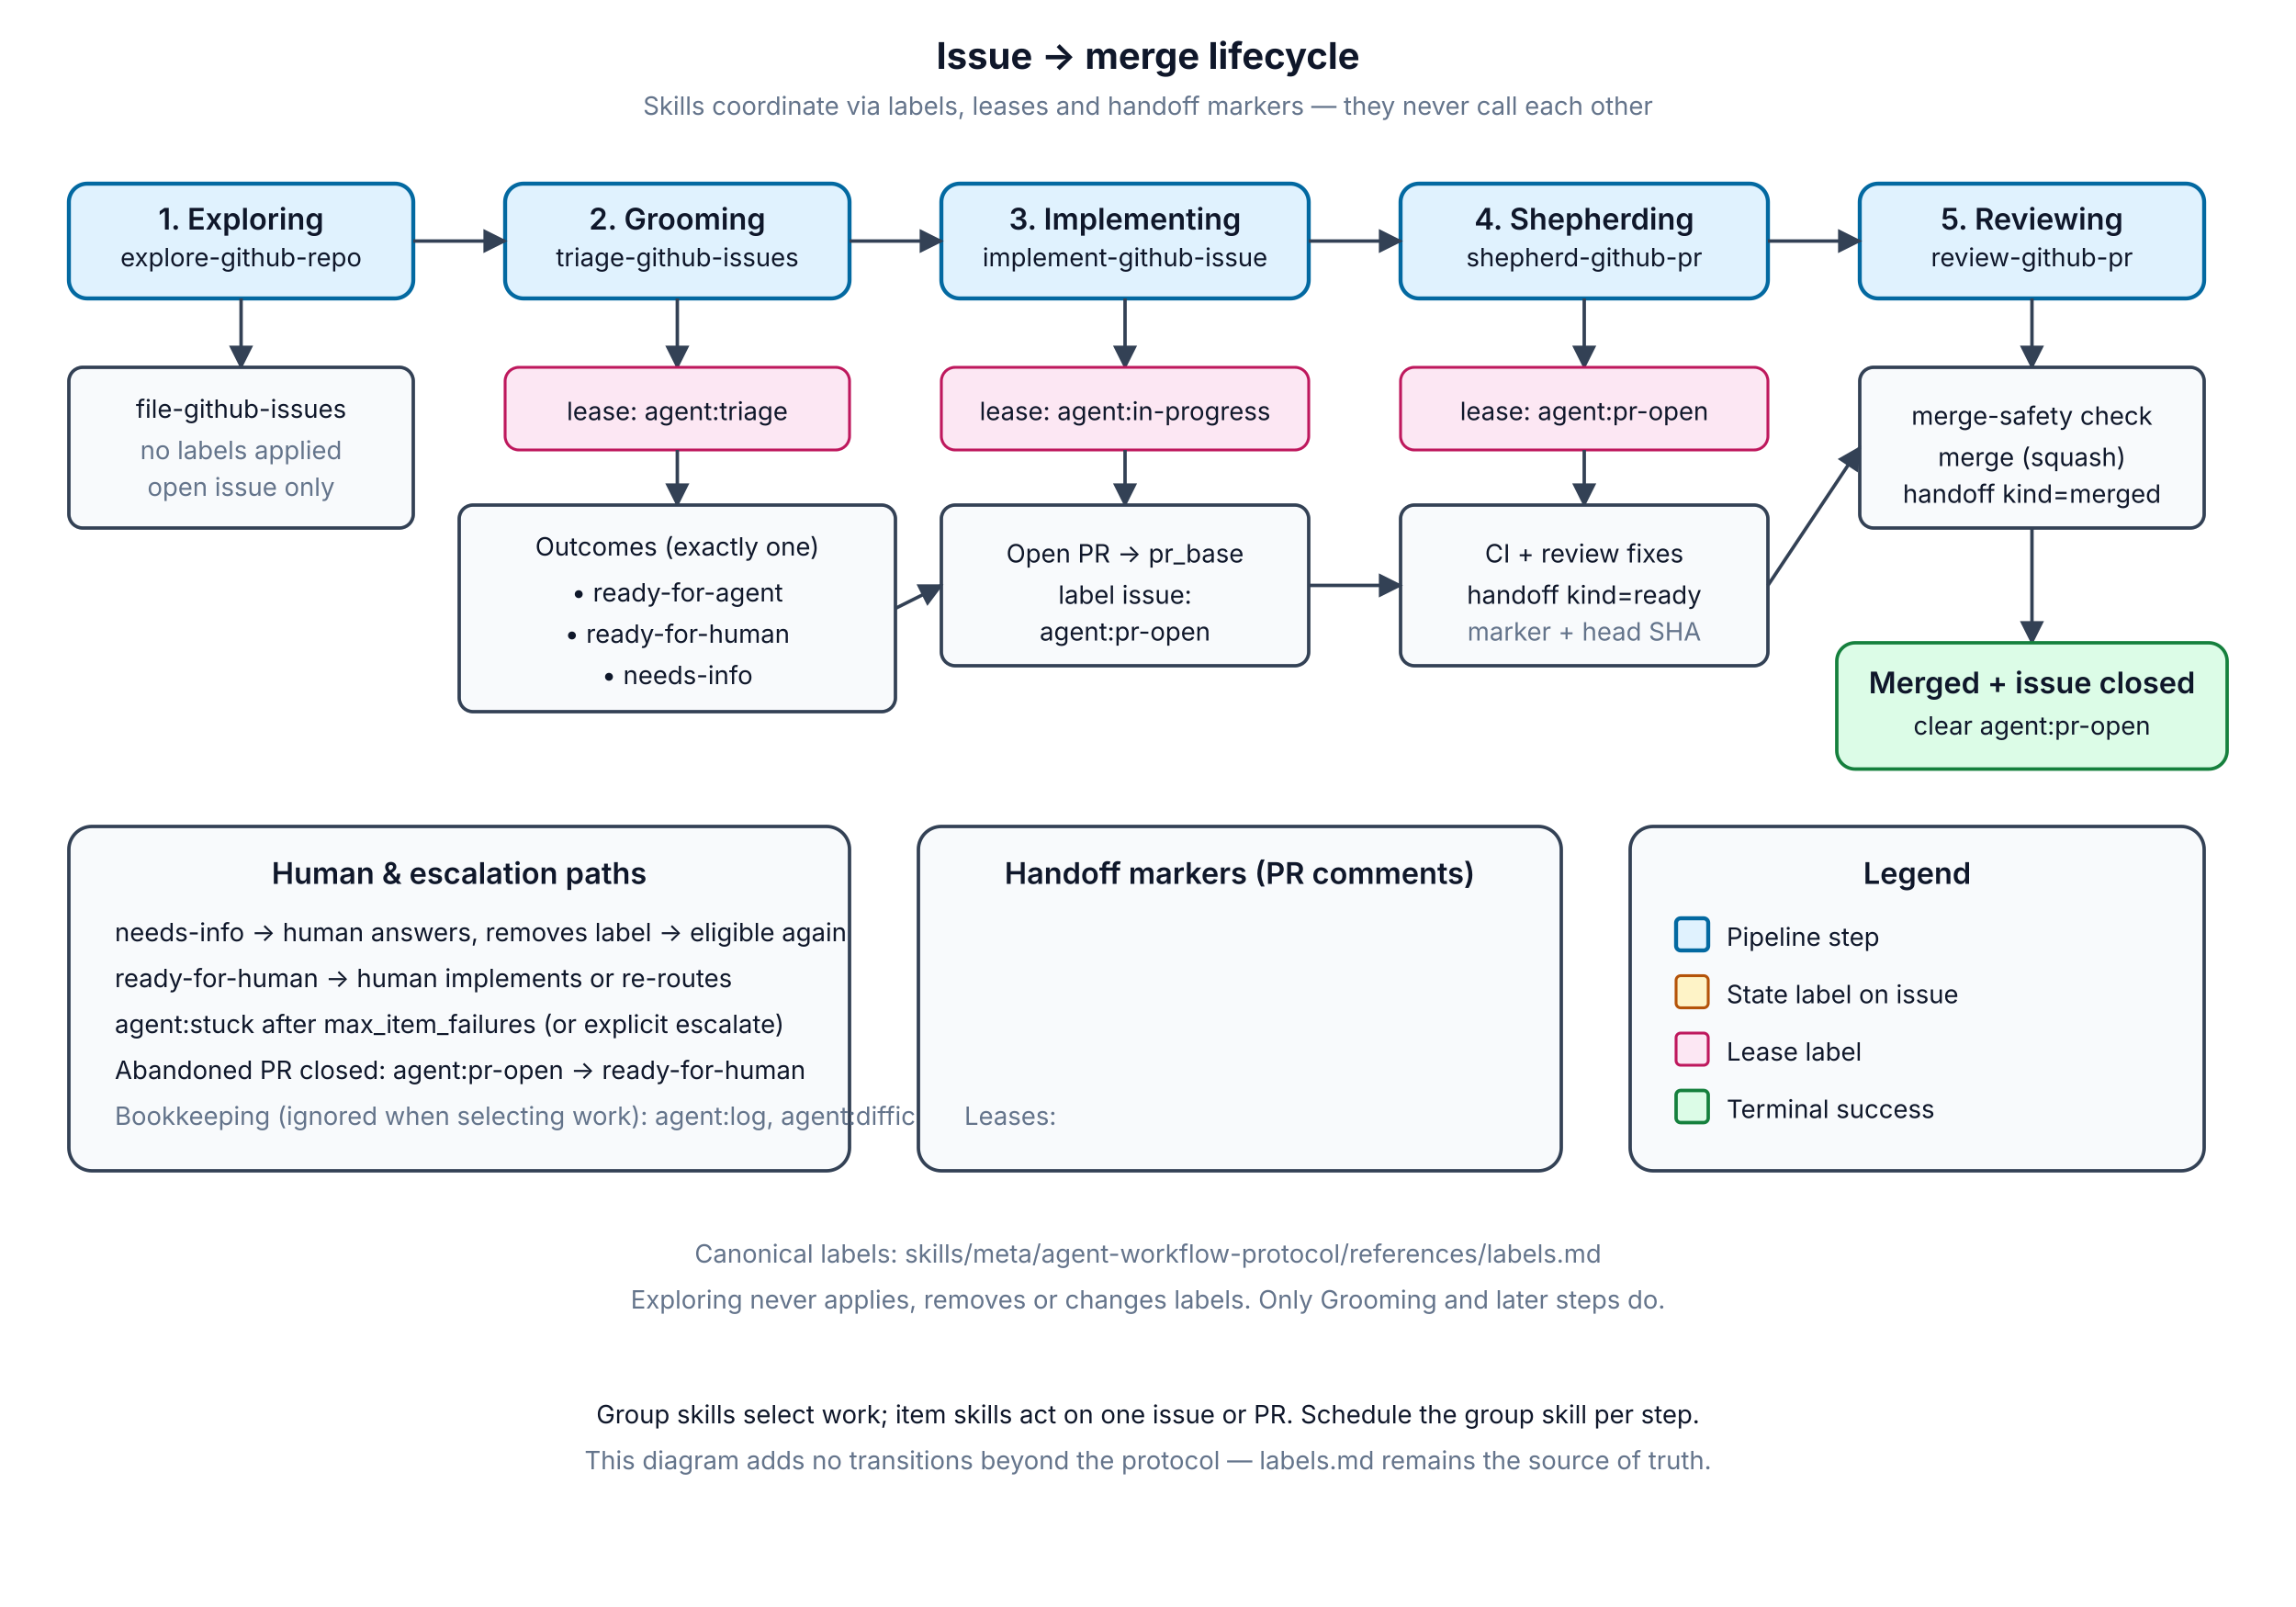
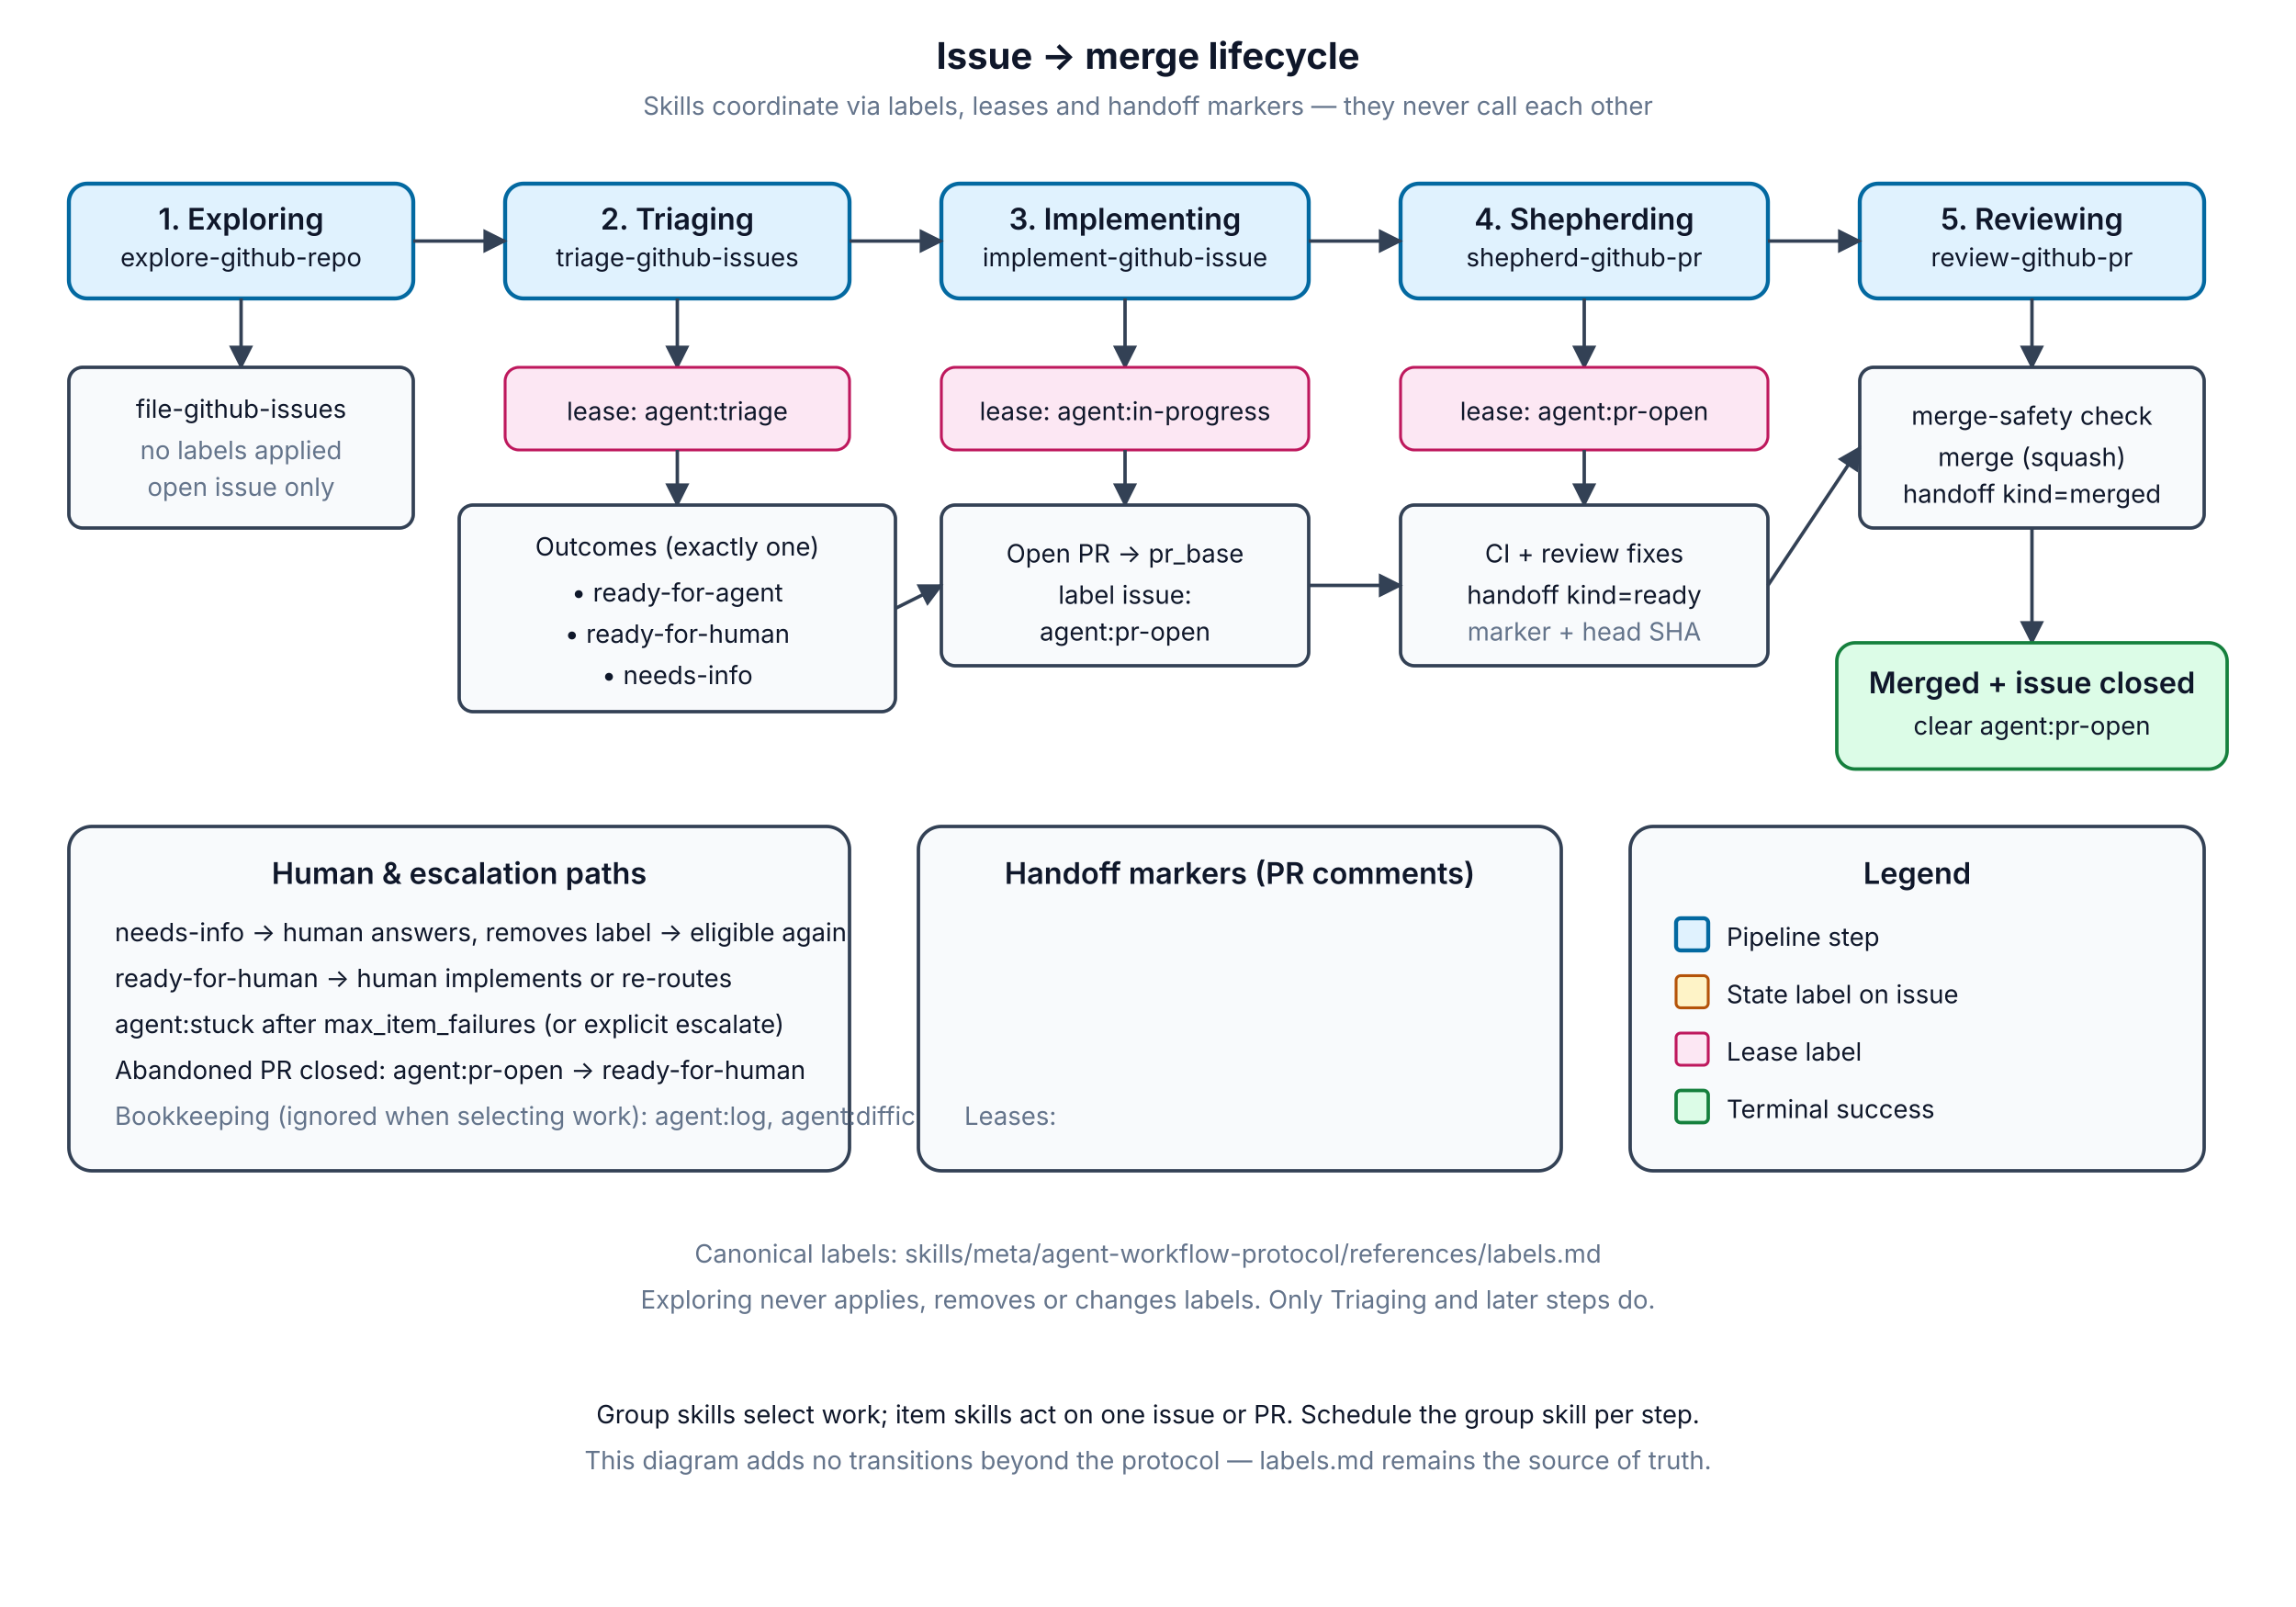
<svg xmlns="http://www.w3.org/2000/svg" viewBox="0 0 1000 700" role="img" aria-labelledby="title desc">
  <defs>
    <marker id="arrow" viewBox="0 0 10 10" refX="9" refY="5" markerWidth="7" markerHeight="7" orient="auto-start-reverse">
      <path d="M 0 0 L 10 5 L 0 10 z" fill="#334155" />
    </marker>
    <style>
      .box { fill: #f8fafc; stroke: #334155; stroke-width: 1.5; }
      .step { fill: #e0f2fe; stroke: #0369a1; stroke-width: 1.75; }
      .state { fill: #fef3c7; stroke: #b45309; stroke-width: 1.25; }
      .lease { fill: #fce7f3; stroke: #be185d; stroke-width: 1.25; }
      .done { fill: #dcfce7; stroke: #15803d; stroke-width: 1.5; }
      .human { fill: #ede9fe; stroke: #6d28d9; stroke-width: 1.25; }
      .t { font-family: system-ui, -apple-system, "Segoe UI", sans-serif; fill: #0f172a; }
      .t-sm { font-size: 11px; }
      .t-md { font-size: 13px; font-weight: 600; }
      .t-lg { font-size: 16px; font-weight: 700; }
      .muted { fill: #64748b; font-size: 11px; }
      .edge { stroke: #334155; stroke-width: 1.5; fill: none; marker-end: url(#arrow); }
      .edge-soft { stroke: #94a3b8; stroke-width: 1.25; stroke-dasharray: 5 4; fill: none; marker-end: url(#arrow); }
    </style>
  </defs>
  <text x="500" y="30" text-anchor="middle" class="t t-lg">Issue → merge lifecycle</text>
  <text x="500" y="50" text-anchor="middle" class="t muted">Skills coordinate via labels, leases and handoff markers — they never call each other</text>
  <rect x="30" y="80" width="150" height="50" rx="8" class="step" />
  <text x="105" y="100" text-anchor="middle" class="t t-md">1. Exploring</text>
  <text x="105" y="116" text-anchor="middle" class="t t-sm">explore-github-repo</text>
  <rect x="220" y="80" width="150" height="50" rx="8" class="step" />
-   <text x="295" y="100" text-anchor="middle" class="t t-md">2. Grooming</text>
+   <text x="295" y="100" text-anchor="middle" class="t t-md">2. Triaging</text>
  <text x="295" y="116" text-anchor="middle" class="t t-sm">triage-github-issues</text>
  <rect x="410" y="80" width="160" height="50" rx="8" class="step" />
  <text x="490" y="100" text-anchor="middle" class="t t-md">3. Implementing</text>
  <text x="490" y="116" text-anchor="middle" class="t t-sm">implement-github-issue</text>
  <rect x="610" y="80" width="160" height="50" rx="8" class="step" />
  <text x="690" y="100" text-anchor="middle" class="t t-md">4. Shepherding</text>
  <text x="690" y="116" text-anchor="middle" class="t t-sm">shepherd-github-pr</text>
  <rect x="810" y="80" width="150" height="50" rx="8" class="step" />
  <text x="885" y="100" text-anchor="middle" class="t t-md">5. Reviewing</text>
  <text x="885" y="116" text-anchor="middle" class="t t-sm">review-github-pr</text>
  <path d="M180 105 L220 105" class="edge" />
  <path d="M370 105 L410 105" class="edge" />
  <path d="M570 105 L610 105" class="edge" />
  <path d="M770 105 L810 105" class="edge" />
  <path d="M105 130 L105 160" class="edge" />
  <rect x="30" y="160" width="150" height="70" rx="6" class="box" />
  <text x="105" y="182" text-anchor="middle" class="t t-sm">file-github-issues</text>
  <text x="105" y="200" text-anchor="middle" class="t muted">no labels applied</text>
  <text x="105" y="216" text-anchor="middle" class="t muted">open issue only</text>
  <path d="M295 130 L295 160" class="edge" />
  <rect x="220" y="160" width="150" height="36" rx="6" class="lease" />
  <text x="295" y="183" text-anchor="middle" class="t t-sm">lease: agent:triage</text>
  <path d="M295 196 L295 220" class="edge" />
  <rect x="200" y="220" width="190" height="90" rx="6" class="box" />
  <text x="295" y="242" text-anchor="middle" class="t t-sm">Outcomes (exactly one)</text>
  <text x="295" y="262" text-anchor="middle" class="t t-sm">• ready-for-agent</text>
  <text x="295" y="280" text-anchor="middle" class="t t-sm">• ready-for-human</text>
  <text x="295" y="298" text-anchor="middle" class="t t-sm">• needs-info</text>
  <path d="M490 130 L490 160" class="edge" />
  <rect x="410" y="160" width="160" height="36" rx="6" class="lease" />
  <text x="490" y="183" text-anchor="middle" class="t t-sm">lease: agent:in-progress</text>
  <path d="M490 196 L490 220" class="edge" />
  <rect x="410" y="220" width="160" height="70" rx="6" class="box" />
  <text x="490" y="245" text-anchor="middle" class="t t-sm">Open PR → pr_base</text>
  <text x="490" y="263" text-anchor="middle" class="t t-sm">label issue:</text>
  <text x="490" y="279" text-anchor="middle" class="t t-sm">agent:pr-open</text>
  <path d="M390 265 L410 255" class="edge" />
  <path d="M690 130 L690 160" class="edge" />
  <rect x="610" y="160" width="160" height="36" rx="6" class="lease" />
  <text x="690" y="183" text-anchor="middle" class="t t-sm">lease: agent:pr-open</text>
  <path d="M690 196 L690 220" class="edge" />
  <rect x="610" y="220" width="160" height="70" rx="6" class="box" />
  <text x="690" y="245" text-anchor="middle" class="t t-sm">CI + review fixes</text>
  <text x="690" y="263" text-anchor="middle" class="t t-sm">handoff kind=ready</text>
  <text x="690" y="279" text-anchor="middle" class="t muted">marker + head SHA</text>
  <path d="M570 255 L610 255" class="edge" />
  <path d="M885 130 L885 160" class="edge" />
  <rect x="810" y="160" width="150" height="70" rx="6" class="box" />
  <text x="885" y="185" text-anchor="middle" class="t t-sm">merge-safety check</text>
  <text x="885" y="203" text-anchor="middle" class="t t-sm">merge (squash)</text>
  <text x="885" y="219" text-anchor="middle" class="t t-sm">handoff kind=merged</text>
  <path d="M770 255 L810 195" class="edge" />
  <path d="M885 230 L885 280" class="edge" />
  <rect x="800" y="280" width="170" height="55" rx="8" class="done" />
  <text x="885" y="302" text-anchor="middle" class="t t-md">Merged + issue closed</text>
  <text x="885" y="320" text-anchor="middle" class="t t-sm">clear agent:pr-open</text>
  <rect x="30" y="360" width="340" height="150" rx="10" class="box" />
  <text x="200" y="385" text-anchor="middle" class="t t-md">Human &amp; escalation paths</text>
  <text x="50" y="410" class="t t-sm">needs-info → human answers, removes label → eligible again</text>
  <text x="50" y="430" class="t t-sm">ready-for-human → human implements or re-routes</text>
  <text x="50" y="450" class="t t-sm">agent:stuck after max_item_failures (or explicit escalate)</text>
  <text x="50" y="470" class="t t-sm">Abandoned PR closed: agent:pr-open → ready-for-human</text>
  <text x="50" y="490" class="t muted">Bookkeeping (ignored when selecting work): agent:log, agent:difficulty</text>
  <rect x="400" y="360" width="280" height="150" rx="10" class="box" />
  <text x="540" y="385" text-anchor="middle" class="t t-md">Handoff markers (PR comments)</text>
  <text x="420" y="415" class="t t-sm" />
  <text x="420" y="440" class="t t-sm" />
  <text x="420" y="465" class="t t-sm" />
  <text x="420" y="490" class="t muted">Leases: </text>
  <rect x="710" y="360" width="250" height="150" rx="10" class="box" />
  <text x="835" y="385" text-anchor="middle" class="t t-md">Legend</text>
  <rect x="730" y="400" width="14" height="14" rx="2" class="step" />
  <text x="752" y="412" class="t t-sm">Pipeline step</text>
  <rect x="730" y="425" width="14" height="14" rx="2" class="state" />
  <text x="752" y="437" class="t t-sm">State label on issue</text>
  <rect x="730" y="450" width="14" height="14" rx="2" class="lease" />
  <text x="752" y="462" class="t t-sm">Lease label</text>
  <rect x="730" y="475" width="14" height="14" rx="2" class="done" />
  <text x="752" y="487" class="t t-sm">Terminal success</text>
  <text x="500" y="550" text-anchor="middle" class="t muted">Canonical labels: skills/meta/agent-workflow-protocol/references/labels.md</text>
-   <text x="500" y="570" text-anchor="middle" class="t muted">Exploring never applies, removes or changes labels. Only Grooming and later steps do.</text>
+   <text x="500" y="570" text-anchor="middle" class="t muted">Exploring never applies, removes or changes labels. Only Triaging and later steps do.</text>
  <text x="500" y="620" text-anchor="middle" class="t t-sm">Group skills select work; item skills act on one issue or PR. Schedule the group skill per step.</text>
  <text x="500" y="640" text-anchor="middle" class="t muted">This diagram adds no transitions beyond the protocol — labels.md remains the source of truth.</text>
</svg>
